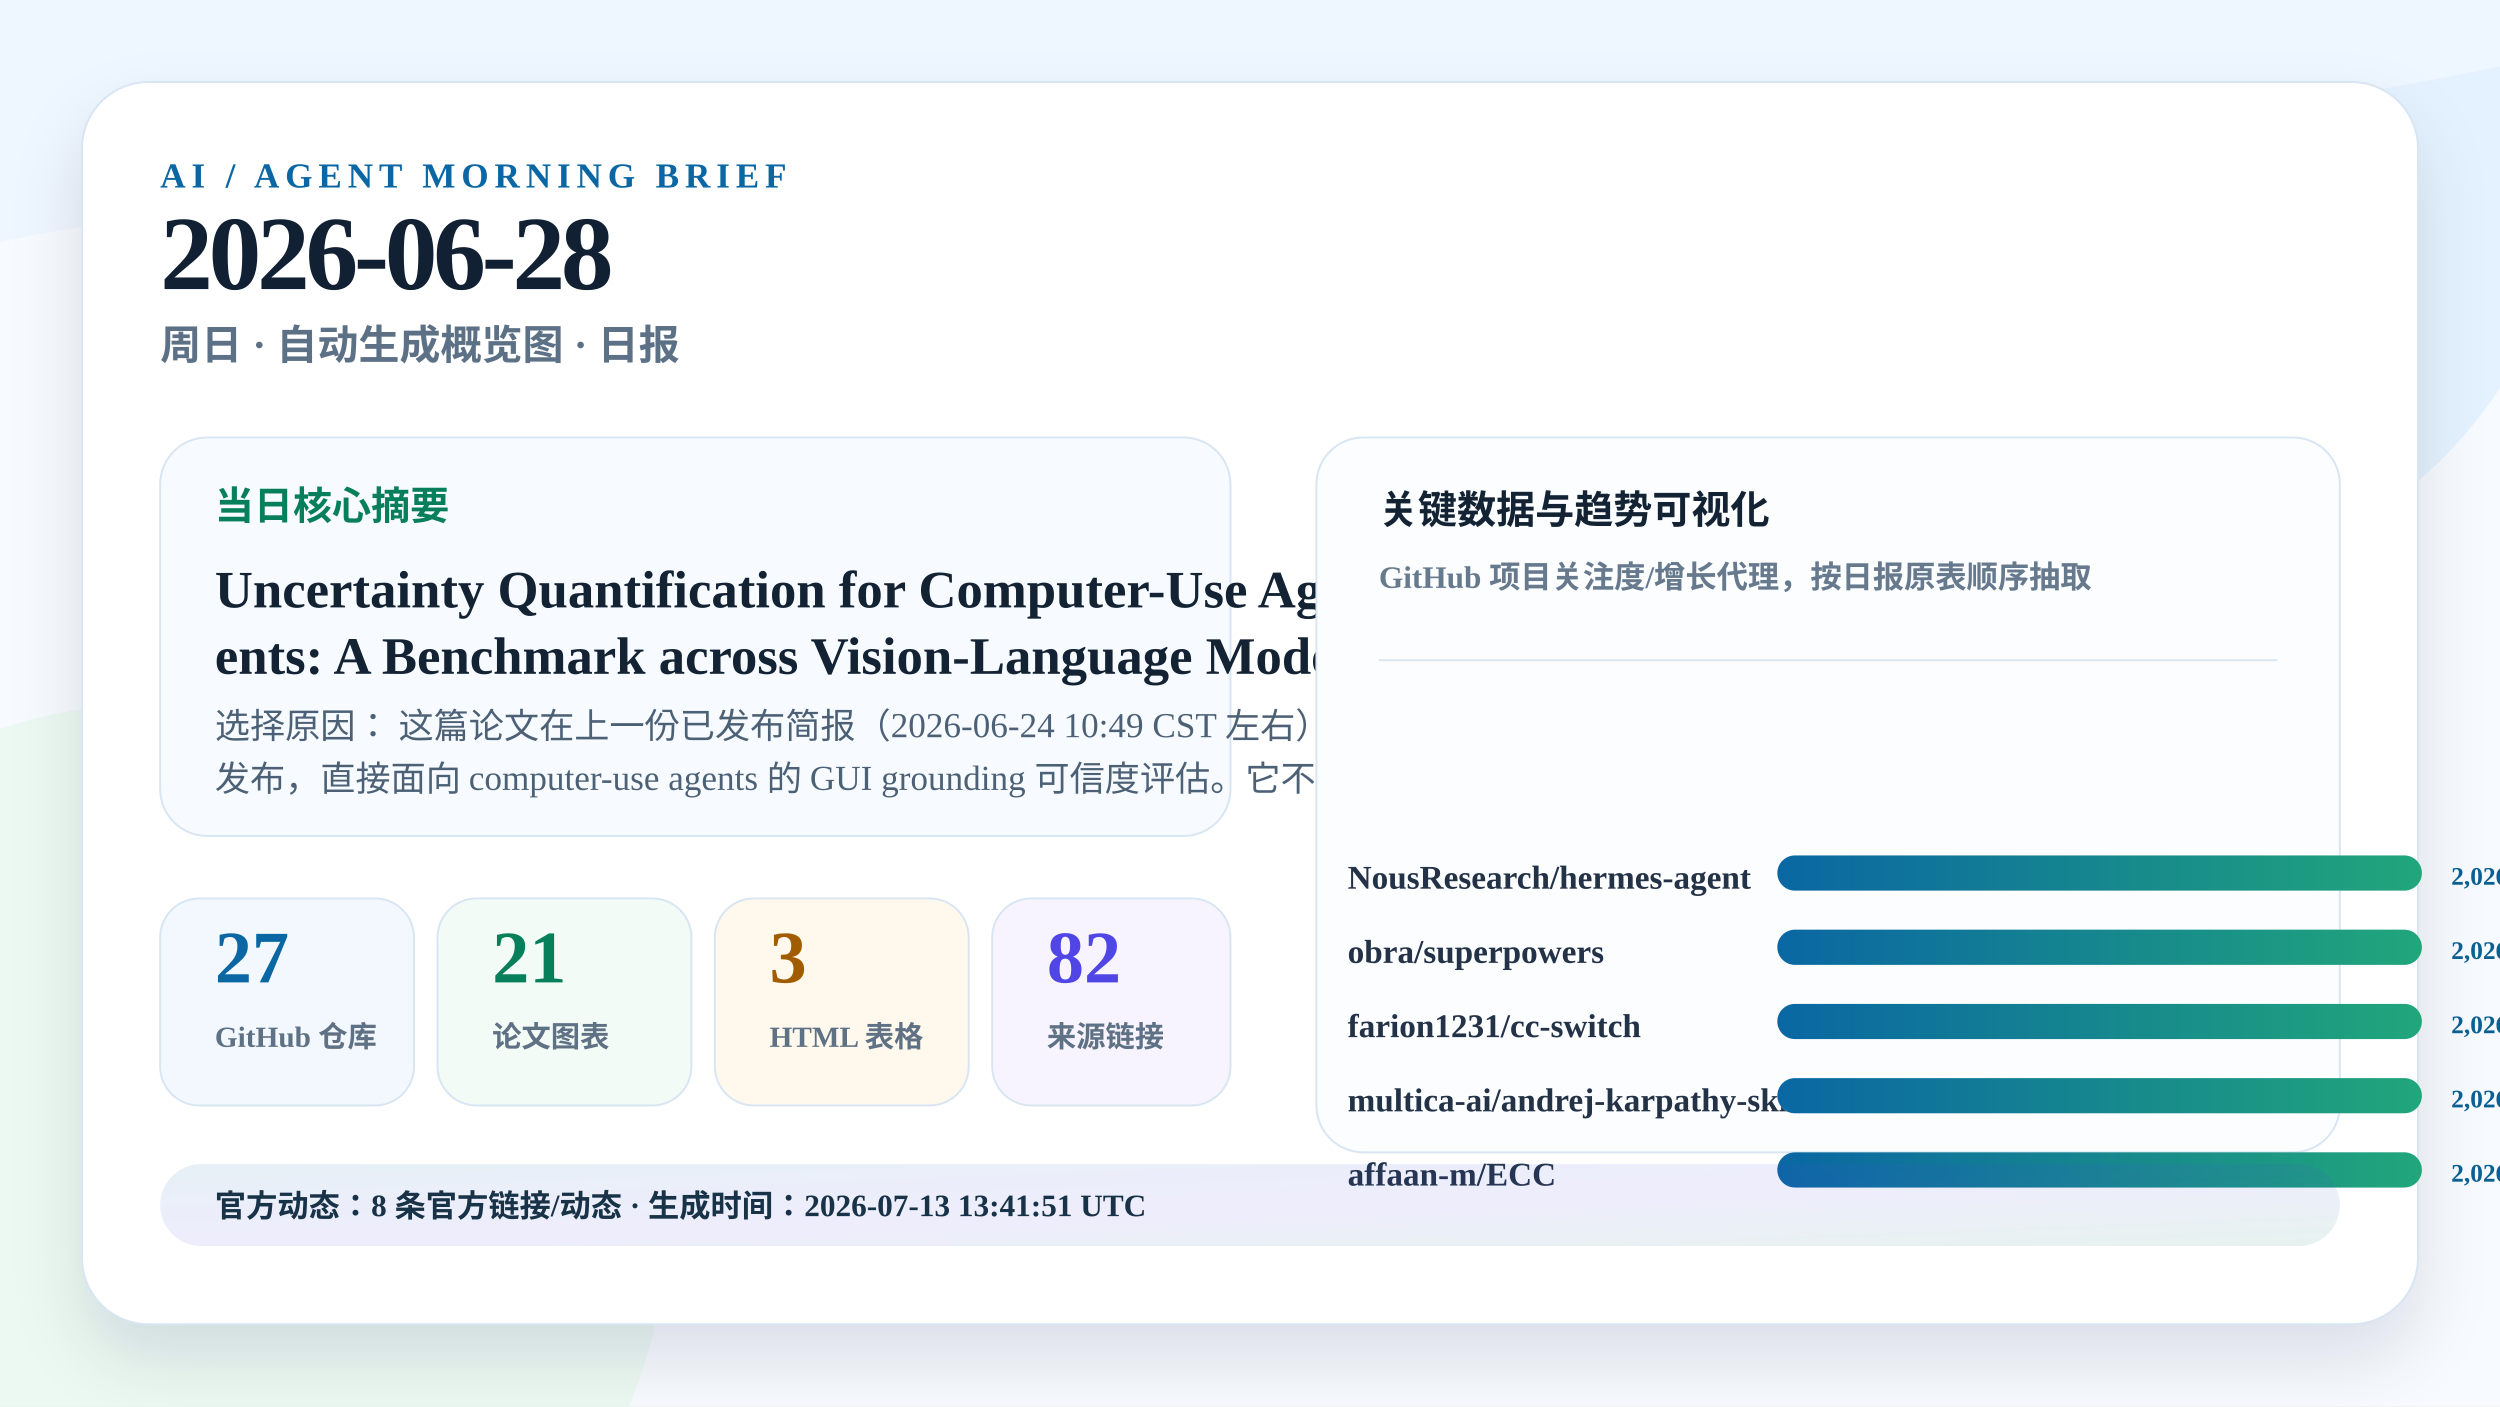
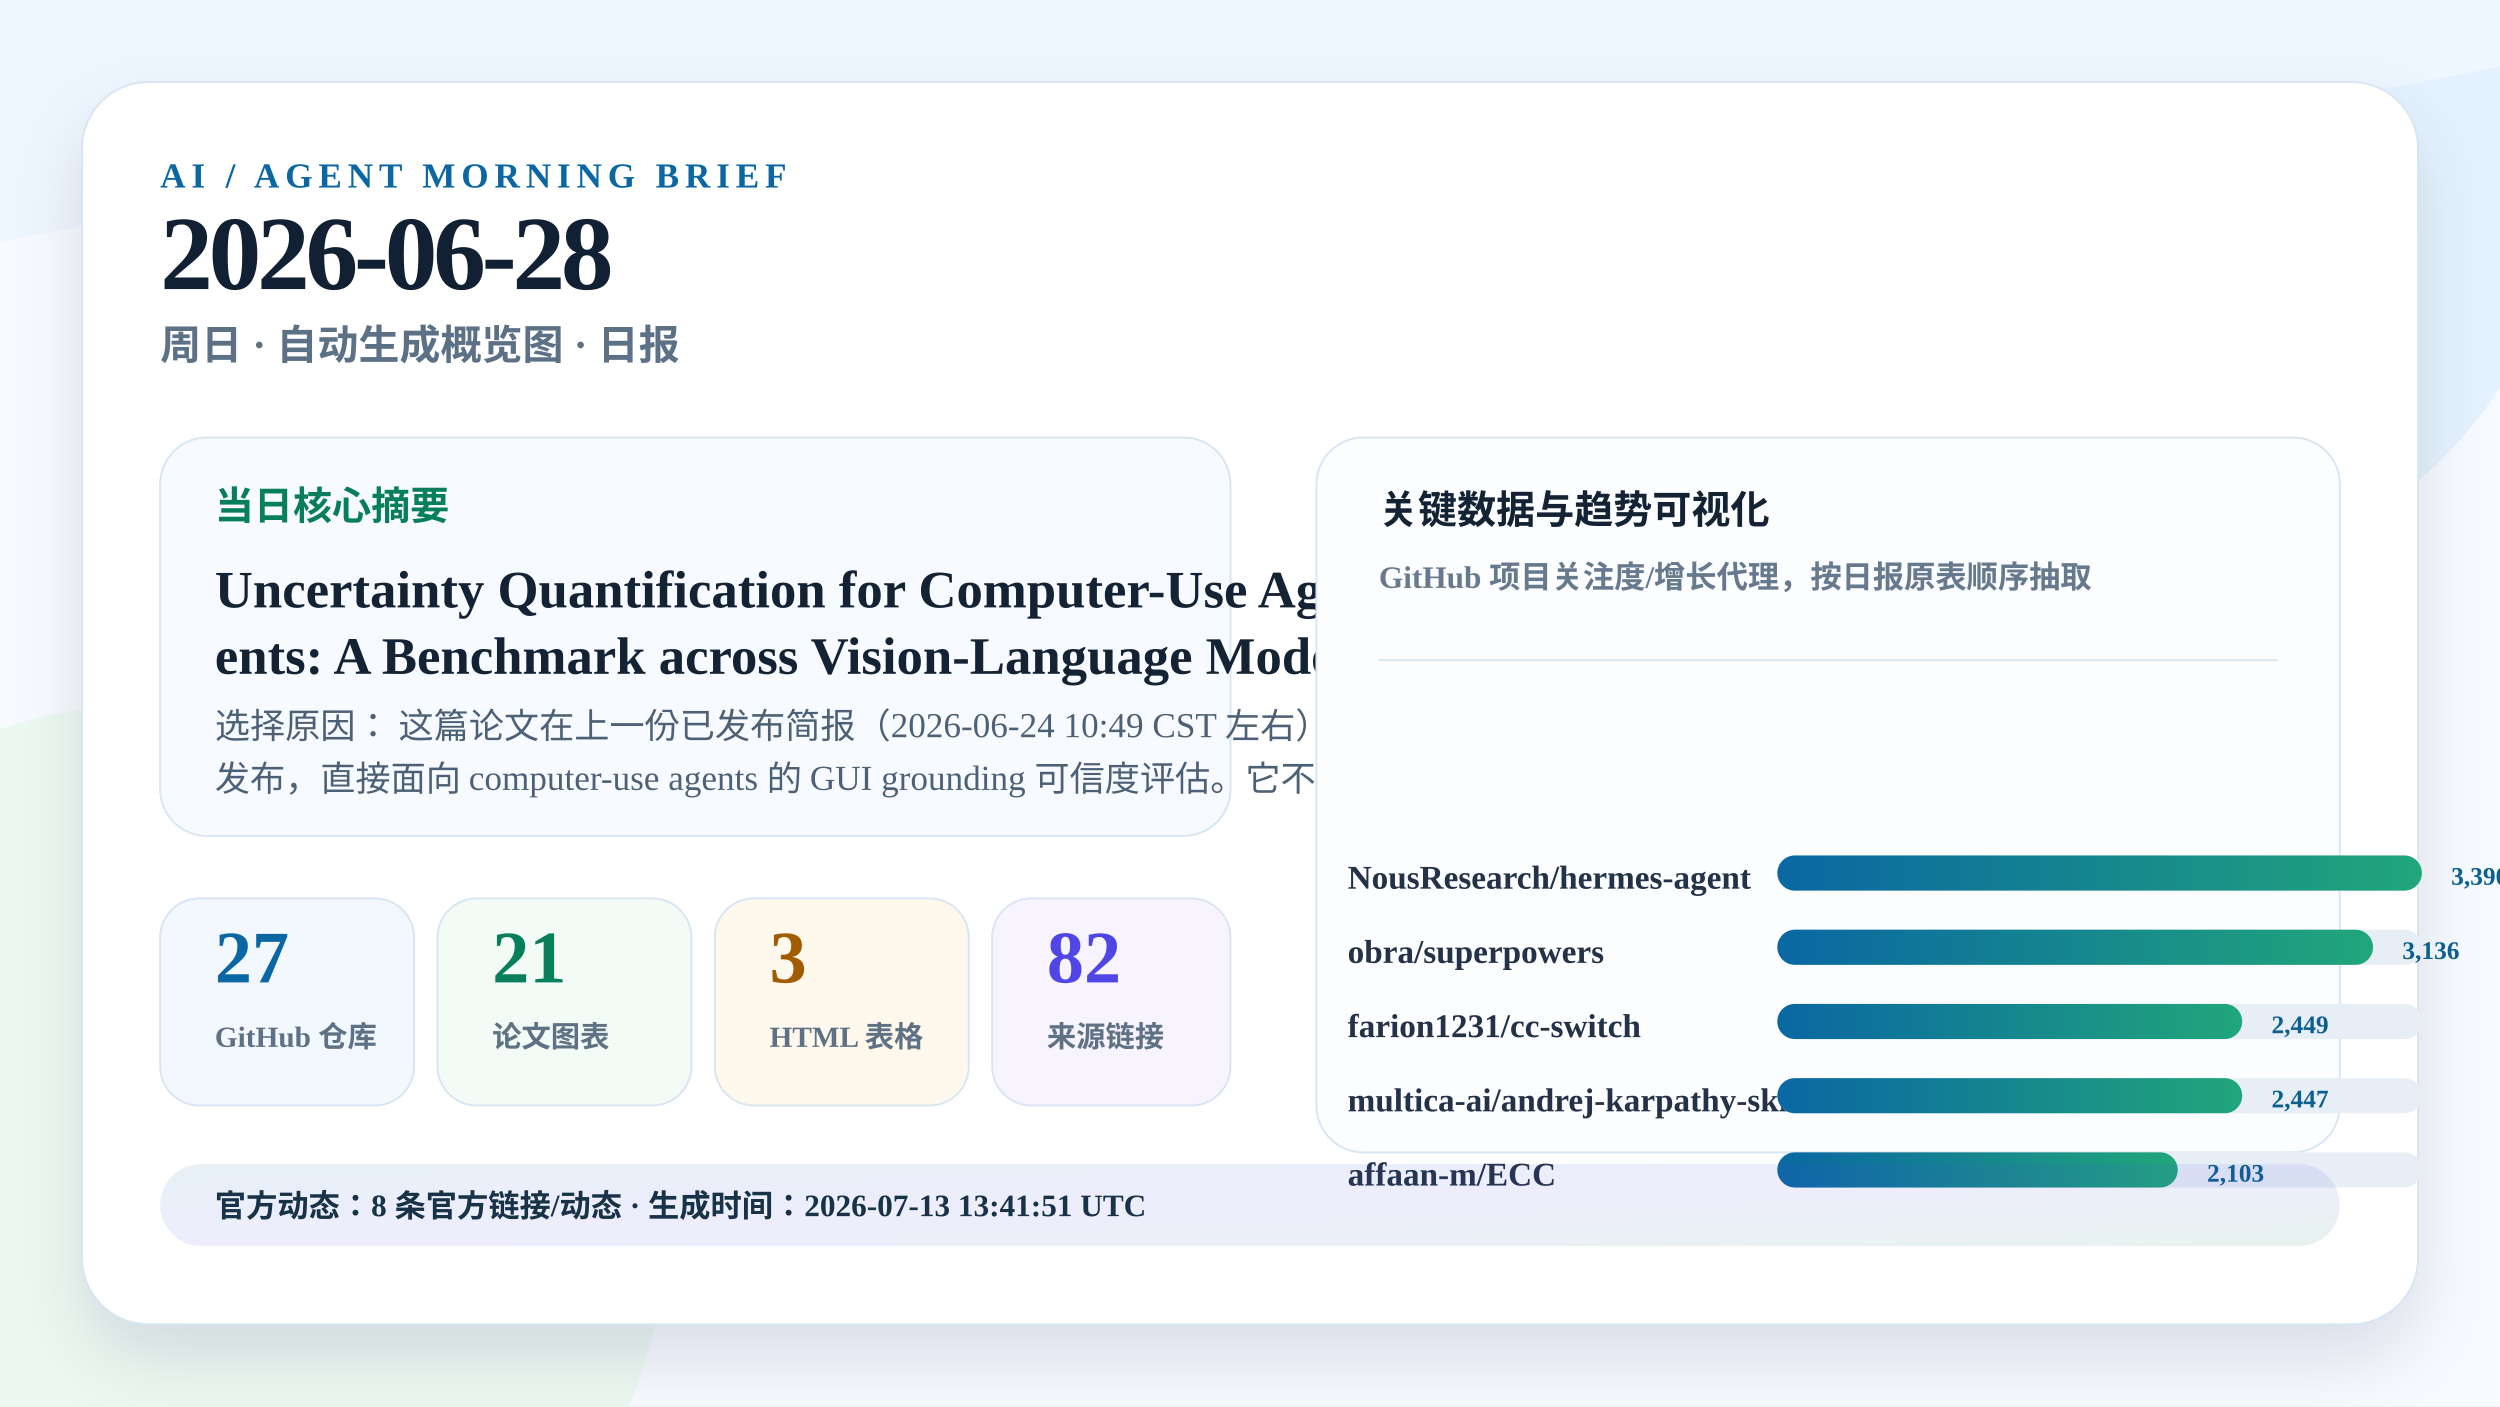
<svg xmlns="http://www.w3.org/2000/svg" width="1280" height="720" viewBox="0 0 1280 720" role="img" aria-label="2026-06-28 AI Agent 晨间简报概览">
  <defs>
    <linearGradient id="accent" x1="0" y1="0" x2="1" y2="1">
      <stop offset="0%" stop-color="#0a67a3" />
      <stop offset="52%" stop-color="#4f46e5" />
      <stop offset="100%" stop-color="#087f5b" />
    </linearGradient>
    <linearGradient id="barGradient" x1="0" y1="0" x2="1" y2="0">
      <stop offset="0%" stop-color="#0a67a3" />
      <stop offset="100%" stop-color="#21a67a" />
    </linearGradient>
    <filter id="shadow" x="-10%" y="-10%" width="120%" height="130%">
      <feDropShadow dx="0" dy="18" stdDeviation="18" flood-color="#102030" flood-opacity="0.12" />
    </filter>
  </defs>
  <rect width="1280" height="720" fill="#f7faff" />
  <circle cx="1088" cy="72" r="230" fill="#dfefff" opacity="0.78" />
  <circle cx="82" cy="620" r="260" fill="#e7f8ef" opacity="0.72" />
  <path d="M0 124 C220 74 360 176 552 124 C790 60 980 96 1280 34 L1280 0 L0 0 Z" fill="#eef6ff" />
  <rect x="42" y="42" width="1196" height="636" rx="34" fill="white" filter="url(#shadow)" />
  <rect x="42" y="42" width="1196" height="636" rx="34" fill="none" stroke="#d8e5f2" />
  <text x="82" y="96" font-size="18" font-weight="800" letter-spacing="3" fill="#0a67a3">AI / AGENT MORNING BRIEF</text>
  <text x="82" y="148" font-size="54" font-weight="850" letter-spacing="-2.2" fill="#122033">2026-06-28</text>
  <text x="82" y="184" font-size="21" font-weight="650" fill="#5d7186">周日 · 自动生成概览图 · 日报</text>
  <rect x="82" y="224" width="548" height="204" rx="24" fill="#f7fbff" stroke="#d8e5f2" />
  <text x="110" y="266" font-size="20" font-weight="800" fill="#087f5b">当日核心摘要</text>
  <text x="110" y="311" font-size="27" font-weight="850" fill="#132334">Uncertainty Quantification for Computer-Use Ag</text>
  <text x="110" y="345" font-size="27" font-weight="850" fill="#132334">ents: A Benchmark across Vision-Language Model…</text>
  <text x="110" y="378" font-size="18" font-weight="500" fill="#4d6176">选择原因： 这篇论文在上一份已发布简报（2026-06-24 10:49 CST 左右）之后</text>
  <text x="110" y="405" font-size="18" font-weight="500" fill="#4d6176">发布，直接面向 computer-use agents 的 GUI grounding 可信度评估。它不是…</text>
  <g>
    <rect x="82" y="460" width="130" height="106" rx="20" fill="#f3f8ff" stroke="#d8e5f2" />
    <text x="110" y="503" font-size="38" font-weight="850" fill="#0a67a3">27</text>
    <text x="110" y="536" font-size="15" font-weight="700" fill="#5f7184">GitHub 仓库</text>
    <rect x="224" y="460" width="130" height="106" rx="20" fill="#f3fbf6" stroke="#d8e5f2" />
    <text x="252" y="503" font-size="38" font-weight="850" fill="#087f5b">21</text>
    <text x="252" y="536" font-size="15" font-weight="700" fill="#5f7184">论文图表</text>
    <rect x="366" y="460" width="130" height="106" rx="20" fill="#fff8ed" stroke="#d8e5f2" />
    <text x="394" y="503" font-size="38" font-weight="850" fill="#a15c00">3</text>
    <text x="394" y="536" font-size="15" font-weight="700" fill="#5f7184">HTML 表格</text>
    <rect x="508" y="460" width="122" height="106" rx="20" fill="#f7f4ff" stroke="#d8e5f2" />
    <text x="536" y="503" font-size="38" font-weight="850" fill="#4f46e5">82</text>
    <text x="536" y="536" font-size="15" font-weight="700" fill="#5f7184">来源链接</text>
  </g>
  <rect x="674" y="224" width="524" height="366" rx="24" fill="#fbfdff" stroke="#d8e5f2" />
  <text x="706" y="268" font-size="20" font-weight="850" fill="#132334">关键数据与趋势可视化</text>
  <text x="706" y="301" font-size="16" font-weight="600" fill="#66798d">GitHub 项目关注度/增长代理，按日报原表顺序抽取</text>
  <path d="M706 338 H1166" stroke="#dbe6f0" />
  <text x="690" y="455" font-size="17" font-weight="650" fill="#233246">NousResearch/hermes-agent</text>
  <rect x="910" y="438" width="330" height="18" rx="9" fill="#e8eef6" />
  <rect x="910" y="438" width="330" height="18" rx="9" fill="url(#barGradient)" />
-   <text x="1255" y="453" font-size="13" font-weight="700" fill="#0b5f91">2,026</text>
+   <text x="1255" y="453" font-size="13" font-weight="700" fill="#0b5f91">3,390</text>
  <text x="690" y="493" font-size="17" font-weight="650" fill="#233246">obra/superpowers</text>
  <rect x="910" y="476" width="330" height="18" rx="9" fill="#e8eef6" />
-   <rect x="910" y="476" width="330" height="18" rx="9" fill="url(#barGradient)" />
-   <text x="1255" y="491" font-size="13" font-weight="700" fill="#0b5f91">2,026</text>
+   <rect x="910" y="476" width="305" height="18" rx="9" fill="url(#barGradient)" />
+   <text x="1230" y="491" font-size="13" font-weight="700" fill="#0b5f91">3,136</text>
  <text x="690" y="531" font-size="17" font-weight="650" fill="#233246">farion1231/cc-switch</text>
  <rect x="910" y="514" width="330" height="18" rx="9" fill="#e8eef6" />
-   <rect x="910" y="514" width="330" height="18" rx="9" fill="url(#barGradient)" />
-   <text x="1255" y="529" font-size="13" font-weight="700" fill="#0b5f91">2,026</text>
+   <rect x="910" y="514" width="238" height="18" rx="9" fill="url(#barGradient)" />
+   <text x="1163" y="529" font-size="13" font-weight="700" fill="#0b5f91">2,449</text>
  <text x="690" y="569" font-size="17" font-weight="650" fill="#233246">multica-ai/andrej-karpathy-skills</text>
  <rect x="910" y="552" width="330" height="18" rx="9" fill="#e8eef6" />
-   <rect x="910" y="552" width="330" height="18" rx="9" fill="url(#barGradient)" />
-   <text x="1255" y="567" font-size="13" font-weight="700" fill="#0b5f91">2,026</text>
+   <rect x="910" y="552" width="238" height="18" rx="9" fill="url(#barGradient)" />
+   <text x="1163" y="567" font-size="13" font-weight="700" fill="#0b5f91">2,447</text>
  <text x="690" y="607" font-size="17" font-weight="650" fill="#233246">affaan-m/ECC</text>
  <rect x="910" y="590" width="330" height="18" rx="9" fill="#e8eef6" />
-   <rect x="910" y="590" width="330" height="18" rx="9" fill="url(#barGradient)" />
-   <text x="1255" y="605" font-size="13" font-weight="700" fill="#0b5f91">2,026</text>
+   <rect x="910" y="590" width="205" height="18" rx="9" fill="url(#barGradient)" />
+   <text x="1130" y="605" font-size="13" font-weight="700" fill="#0b5f91">2,103</text>
  <rect x="82" y="596" width="1116" height="42" rx="21" fill="url(#accent)" opacity="0.10" />
  <text x="110" y="623" font-size="16" font-weight="750" fill="#183247">官方动态：8 条官方链接/动态 · 生成时间：2026-07-13 13:41:51 UTC</text>
</svg>
